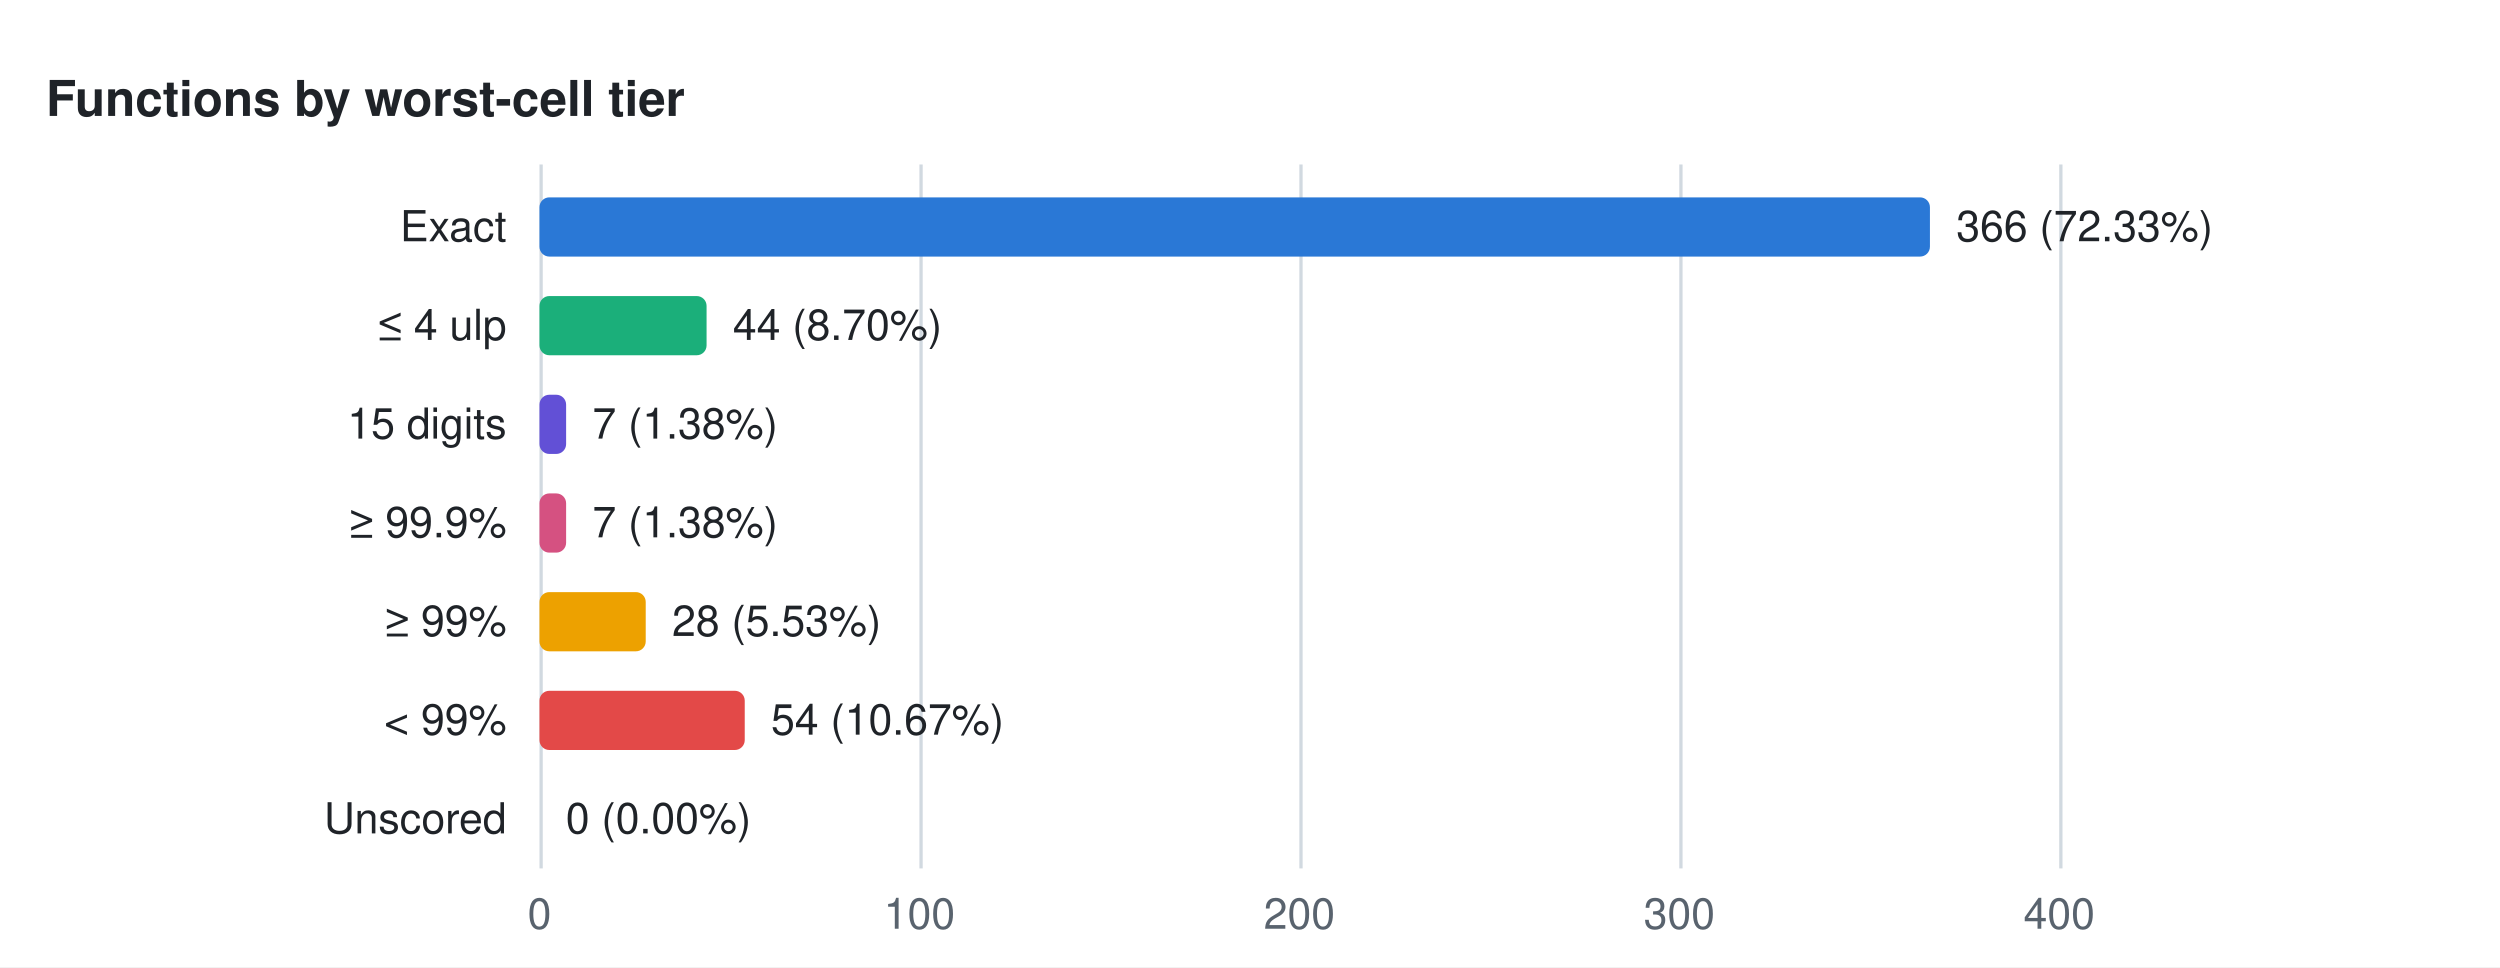
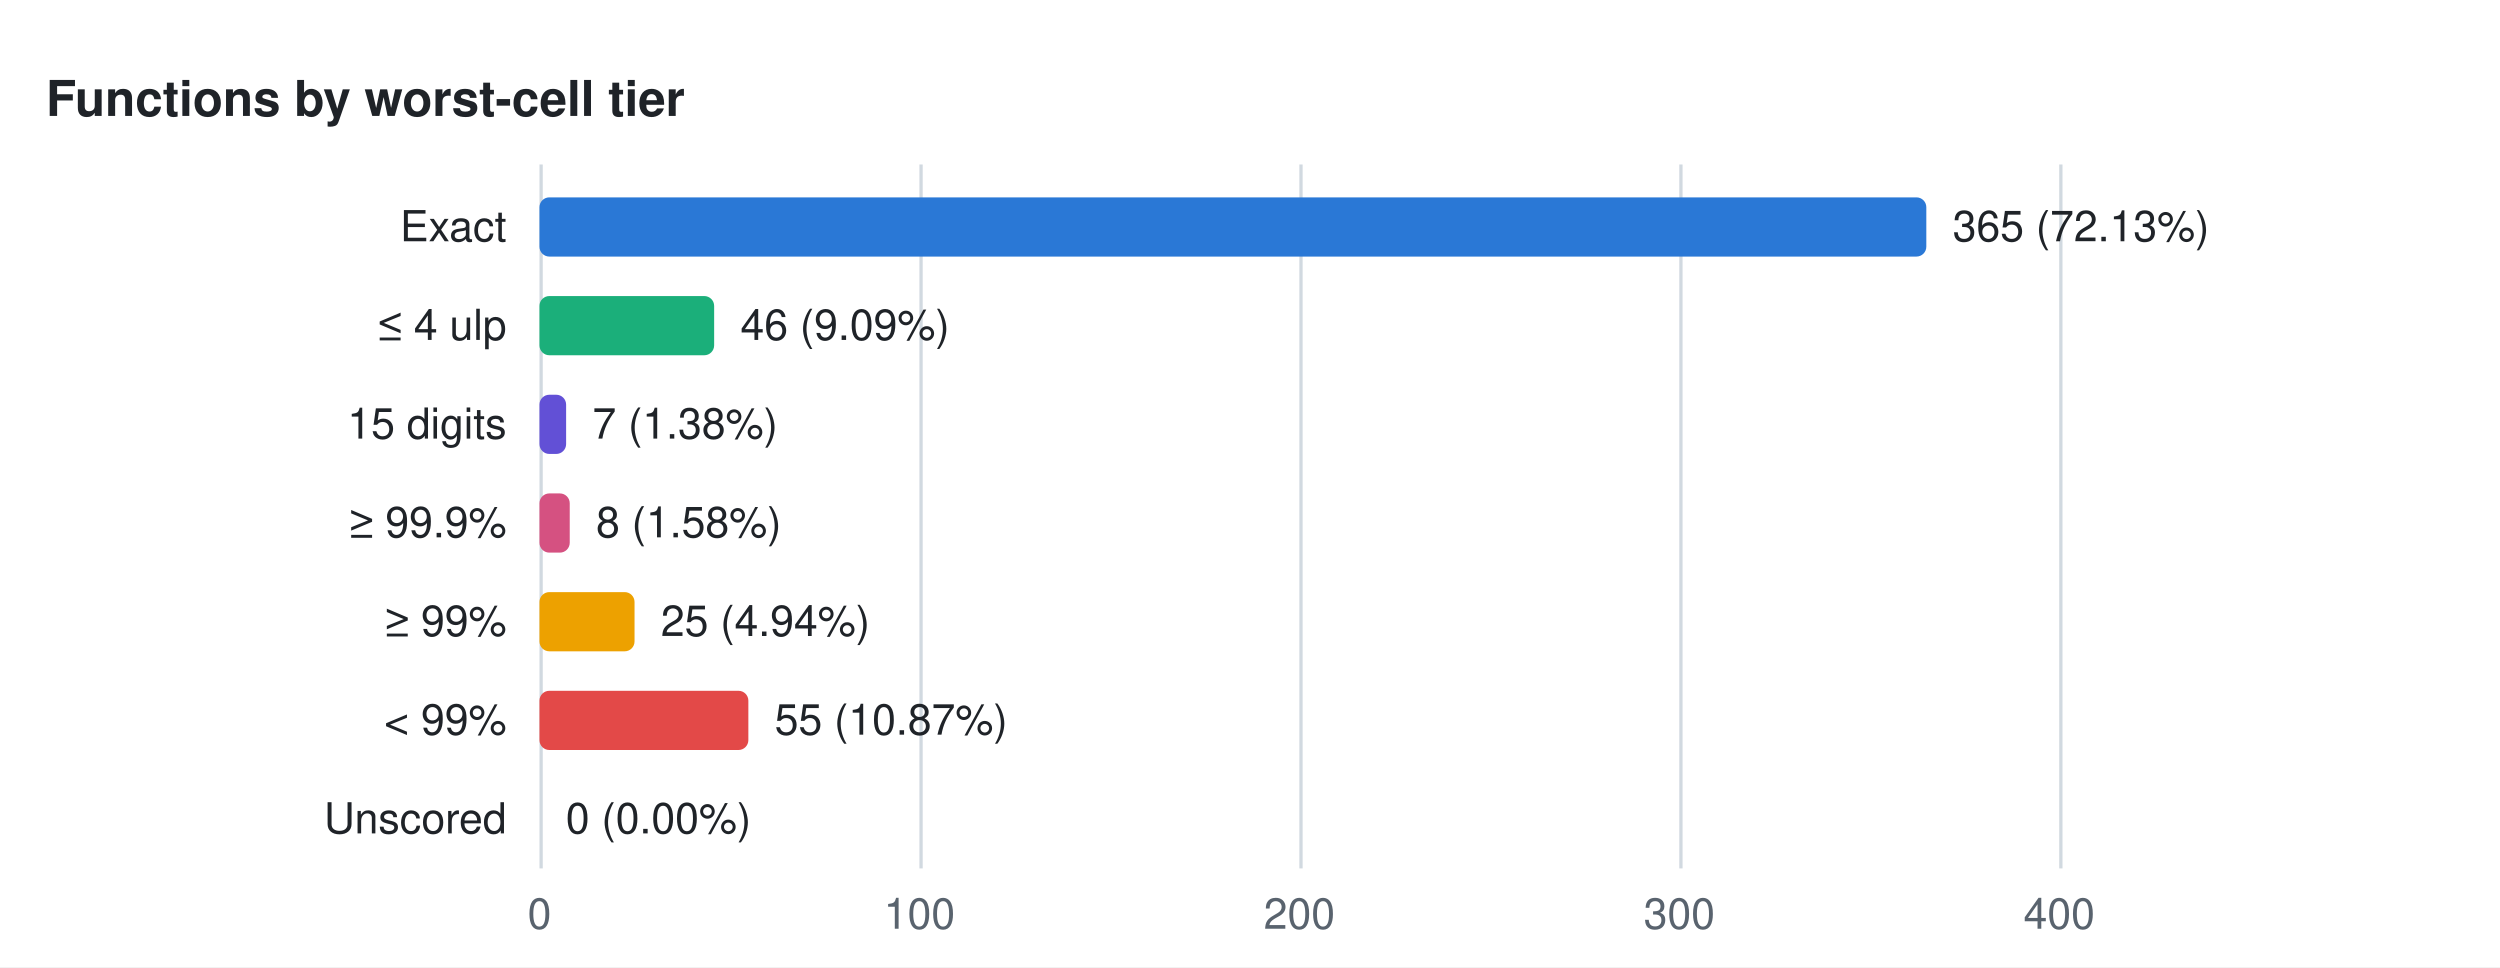
<svg xmlns="http://www.w3.org/2000/svg" width="760" height="294" viewBox="0 0 760 294" role="img" aria-labelledby="t d">
  <style>text{font-family:system-ui,-apple-system,'Segoe UI',Helvetica,Arial,sans-serif;font-size:13px}.title{font-size:15px;font-weight:600}.num{font-variant-numeric:tabular-nums}.bg{fill:#ffffff}.ink{fill:#1f2328}.muted{fill:#59636e}.grid{fill:#d1d9e0}.b-exact{fill:#2a78d6}.b-ulp4{fill:#1baf7a}.b-digits15{fill:#6250d6}.b-rate999{fill:#d55181}.b-rate99{fill:#eda100}.b-below99{fill:#e34948}.b-unscored{fill:#4b5563}.in-exact{fill:#000000}.in-ulp4{fill:#000000}.in-digits15{fill:#ffffff}.in-rate999{fill:#000000}.in-rate99{fill:#000000}.in-below99{fill:#000000}.in-unscored{fill:#ffffff}@media (prefers-color-scheme: dark){.bg{fill:#0d1117}.ink{fill:#f0f6fc}.muted{fill:#9198a1}.grid{fill:#3d444d}.b-exact{fill:#3987e5}.b-ulp4{fill:#199e70}.b-digits15{fill:#9085e9}.b-rate999{fill:#d55181}.b-rate99{fill:#c98500}.b-below99{fill:#d03f3f}.b-unscored{fill:#9ca3af}.in-exact{fill:#000000}.in-ulp4{fill:#000000}.in-digits15{fill:#000000}.in-rate999{fill:#000000}.in-rate99{fill:#000000}.in-below99{fill:#ffffff}.in-unscored{fill:#000000}}</style>
  <rect class="bg" fill="#ffffff" x="0" y="0" width="760" height="294" />
  <g transform="translate(14,14)">
    <text x="0.0" y="16.0" class="ink title" fill="#1f2328" text-anchor="start" dominant-baseline="middle">Functions by worst-cell tier</text>
    <rect class="grid" fill="#d1d9e0" x="150.0" y="36" width="1" height="214" />
    <text x="150.0" y="264.0" class="muted num" fill="#59636e" text-anchor="middle" dominant-baseline="middle">0</text>
    <rect class="grid" fill="#d1d9e0" x="265.5" y="36" width="1" height="214" />
    <text x="265.5" y="264.0" class="muted num" fill="#59636e" text-anchor="middle" dominant-baseline="middle">100</text>
    <rect class="grid" fill="#d1d9e0" x="381.0" y="36" width="1" height="214" />
    <text x="381.0" y="264.0" class="muted num" fill="#59636e" text-anchor="middle" dominant-baseline="middle">200</text>
    <rect class="grid" fill="#d1d9e0" x="496.5" y="36" width="1" height="214" />
    <text x="496.5" y="264.0" class="muted num" fill="#59636e" text-anchor="middle" dominant-baseline="middle">300</text>
    <rect class="grid" fill="#d1d9e0" x="612.0" y="36" width="1" height="214" />
    <text x="612.0" y="264.0" class="muted num" fill="#59636e" text-anchor="middle" dominant-baseline="middle">400</text>
    <text x="140.0" y="55.0" class="ink" fill="#1f2328" text-anchor="end" dominant-baseline="middle">Exact</text>
-     <rect class="b-exact" fill="#2a78d6" x="150.0" y="46.0" width="422.7" height="18" rx="3" />
-     <text x="580.7" y="55.0" class="ink num" fill="#1f2328" text-anchor="start" dominant-baseline="middle">366 (72.33%)</text>
+     <rect class="b-exact" fill="#2a78d6" x="150.0" y="46.0" width="421.6" height="18" rx="3" />
+     <text x="579.6" y="55.0" class="ink num" fill="#1f2328" text-anchor="start" dominant-baseline="middle">365 (72.13%)</text>
    <text x="140.0" y="85.0" class="ink" fill="#1f2328" text-anchor="end" dominant-baseline="middle">≤ 4 ulp</text>
-     <rect class="b-ulp4" fill="#1baf7a" x="150.0" y="76.0" width="50.8" height="18" rx="3" />
-     <text x="208.8" y="85.0" class="ink num" fill="#1f2328" text-anchor="start" dominant-baseline="middle">44 (8.70%)</text>
+     <rect class="b-ulp4" fill="#1baf7a" x="150.0" y="76.0" width="53.1" height="18" rx="3" />
+     <text x="211.1" y="85.0" class="ink num" fill="#1f2328" text-anchor="start" dominant-baseline="middle">46 (9.09%)</text>
    <text x="140.0" y="115.0" class="ink" fill="#1f2328" text-anchor="end" dominant-baseline="middle">15 digits</text>
    <rect class="b-digits15" fill="#6250d6" x="150.0" y="106.0" width="8.1" height="18" rx="3" />
    <text x="166.1" y="115.0" class="ink num" fill="#1f2328" text-anchor="start" dominant-baseline="middle">7 (1.38%)</text>
    <text x="140.0" y="145.0" class="ink" fill="#1f2328" text-anchor="end" dominant-baseline="middle">≥ 99.9%</text>
-     <rect class="b-rate999" fill="#d55181" x="150.0" y="136.0" width="8.1" height="18" rx="3" />
-     <text x="166.1" y="145.0" class="ink num" fill="#1f2328" text-anchor="start" dominant-baseline="middle">7 (1.38%)</text>
+     <rect class="b-rate999" fill="#d55181" x="150.0" y="136.0" width="9.2" height="18" rx="3" />
+     <text x="167.2" y="145.0" class="ink num" fill="#1f2328" text-anchor="start" dominant-baseline="middle">8 (1.58%)</text>
    <text x="140.0" y="175.0" class="ink" fill="#1f2328" text-anchor="end" dominant-baseline="middle">≥ 99%</text>
-     <rect class="b-rate99" fill="#eda100" x="150.0" y="166.0" width="32.3" height="18" rx="3" />
-     <text x="190.3" y="175.0" class="ink num" fill="#1f2328" text-anchor="start" dominant-baseline="middle">28 (5.53%)</text>
+     <rect class="b-rate99" fill="#eda100" x="150.0" y="166.0" width="28.9" height="18" rx="3" />
+     <text x="186.9" y="175.0" class="ink num" fill="#1f2328" text-anchor="start" dominant-baseline="middle">25 (4.94%)</text>
    <text x="140.0" y="205.0" class="ink" fill="#1f2328" text-anchor="end" dominant-baseline="middle">&lt; 99%</text>
-     <rect class="b-below99" fill="#e34948" x="150.0" y="196.0" width="62.4" height="18" rx="3" />
-     <text x="220.4" y="205.0" class="ink num" fill="#1f2328" text-anchor="start" dominant-baseline="middle">54 (10.67%)</text>
+     <rect class="b-below99" fill="#e34948" x="150.0" y="196.0" width="63.5" height="18" rx="3" />
+     <text x="221.5" y="205.0" class="ink num" fill="#1f2328" text-anchor="start" dominant-baseline="middle">55 (10.87%)</text>
    <text x="140.0" y="235.0" class="ink" fill="#1f2328" text-anchor="end" dominant-baseline="middle">Unscored</text>
    <text x="158.0" y="235.0" class="ink num" fill="#1f2328" text-anchor="start" dominant-baseline="middle">0 (0.00%)</text>
  </g>
</svg>
